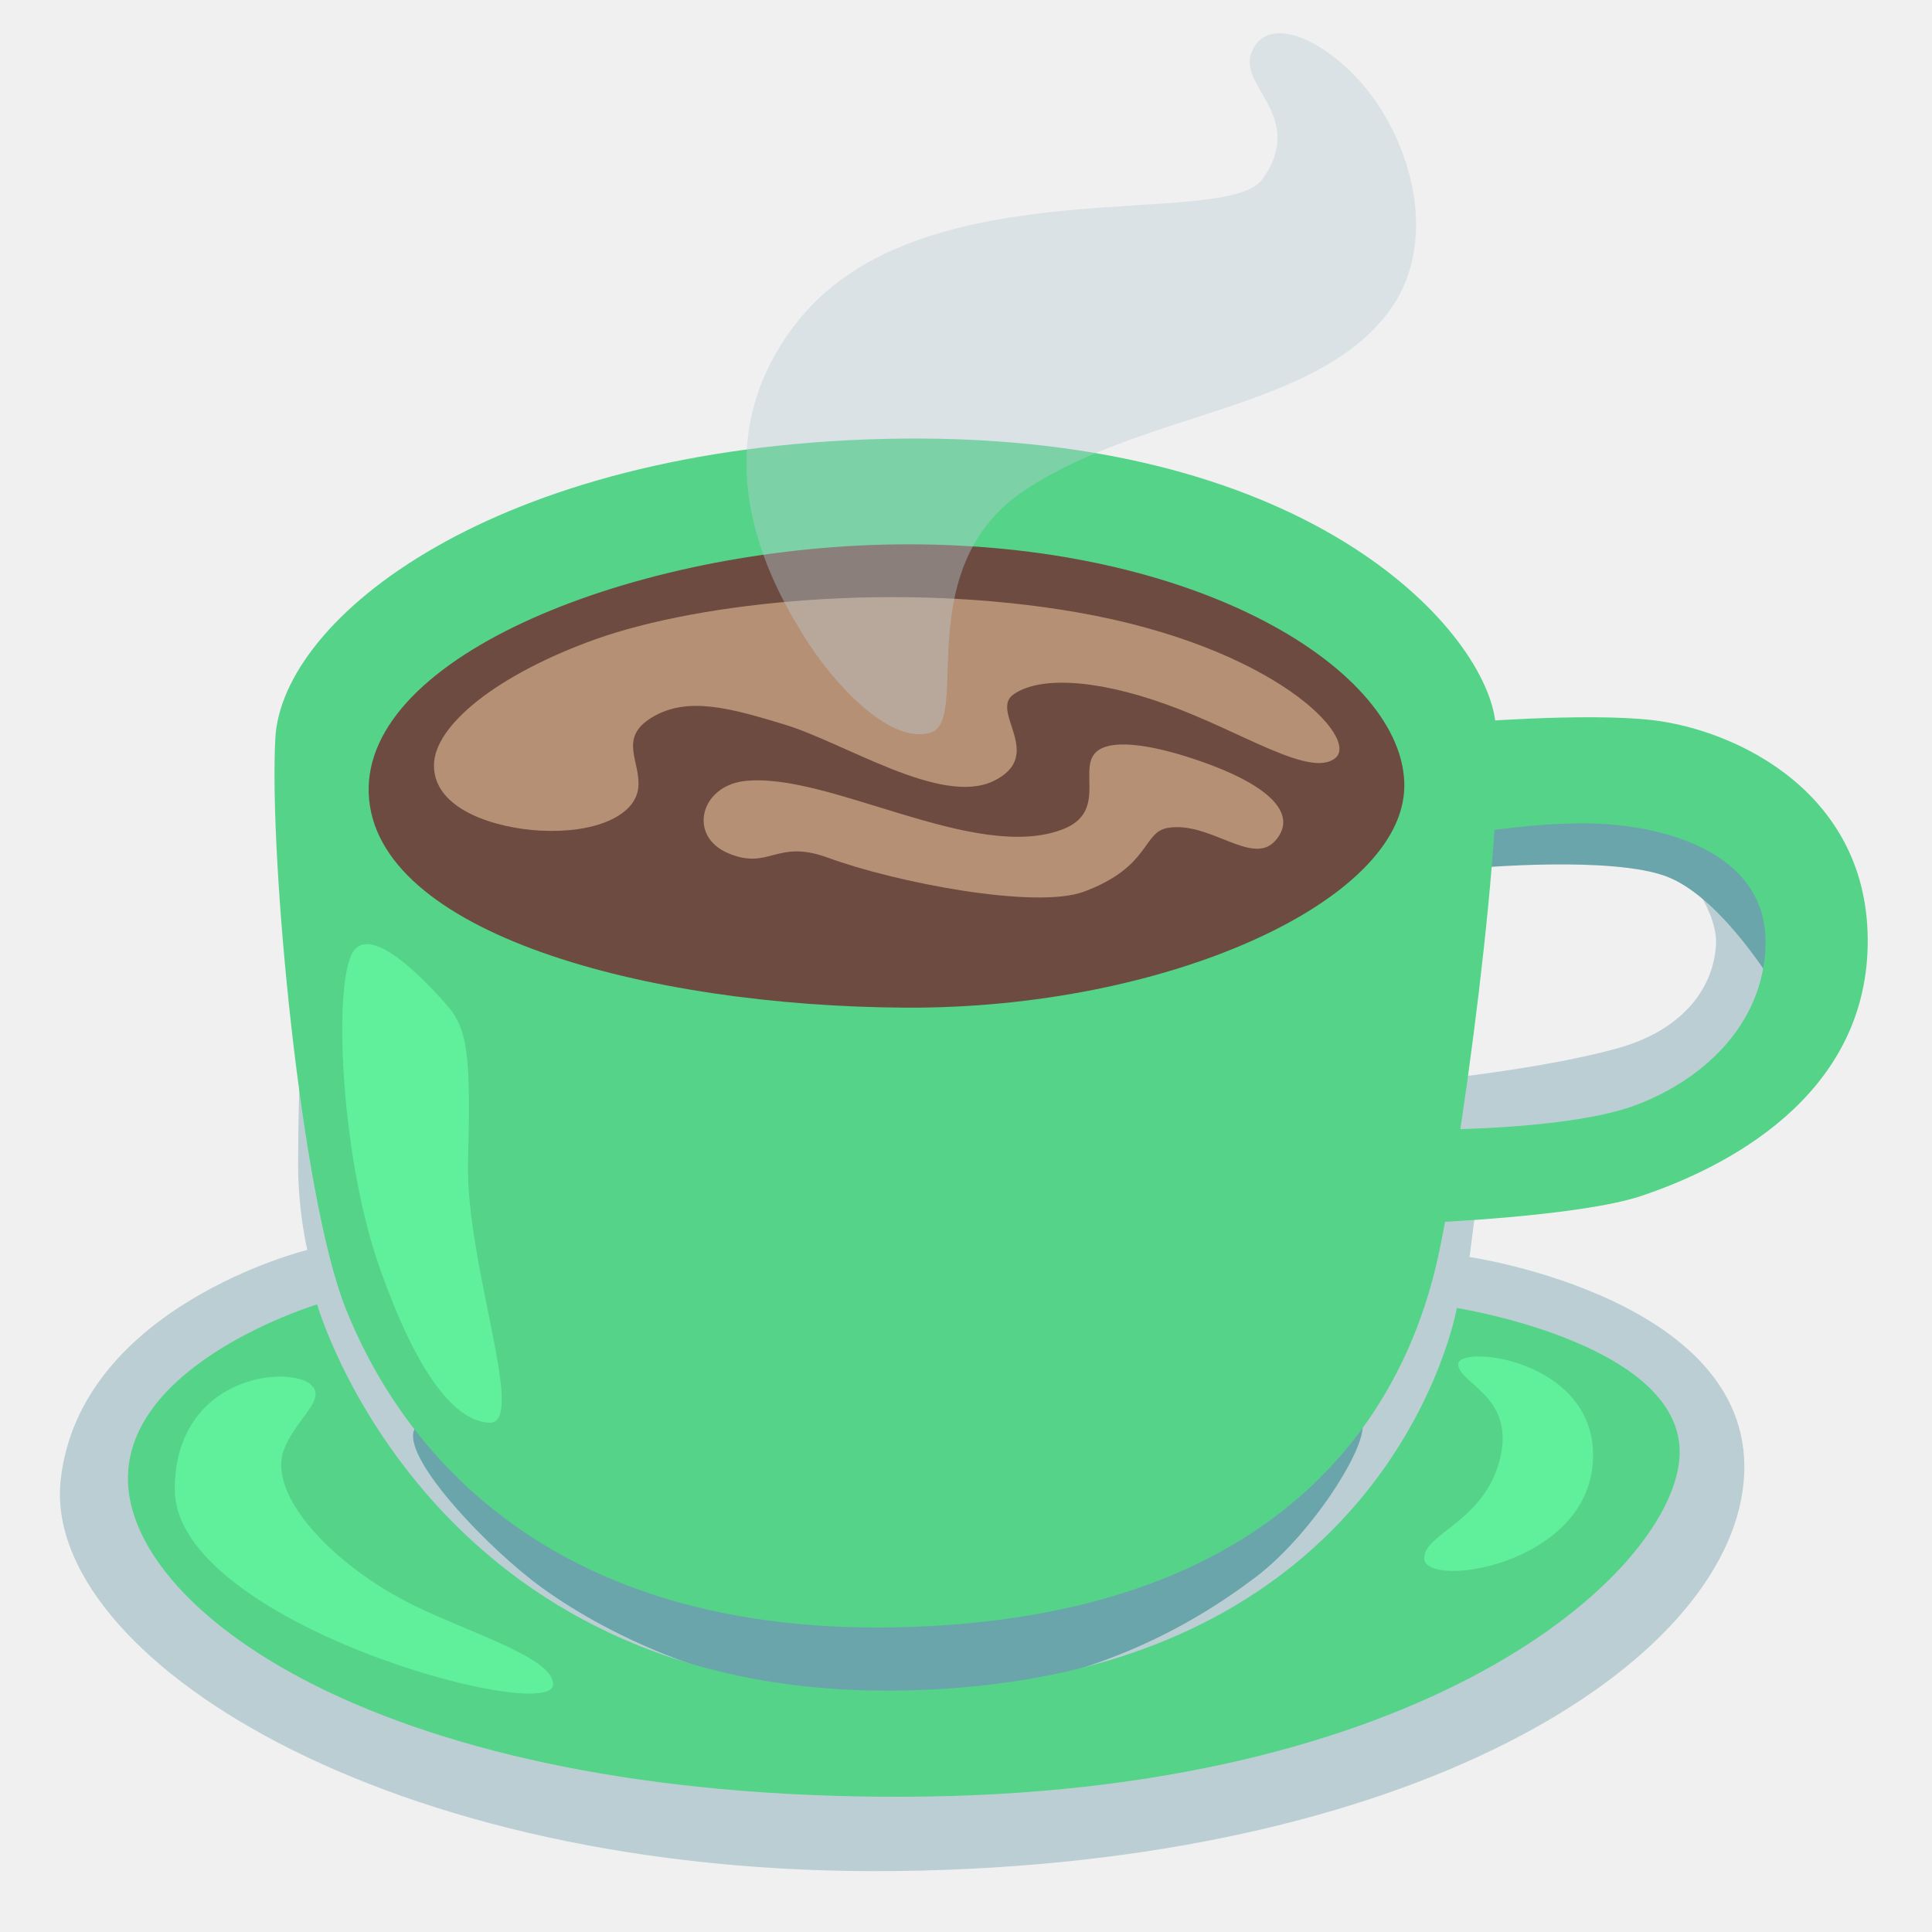
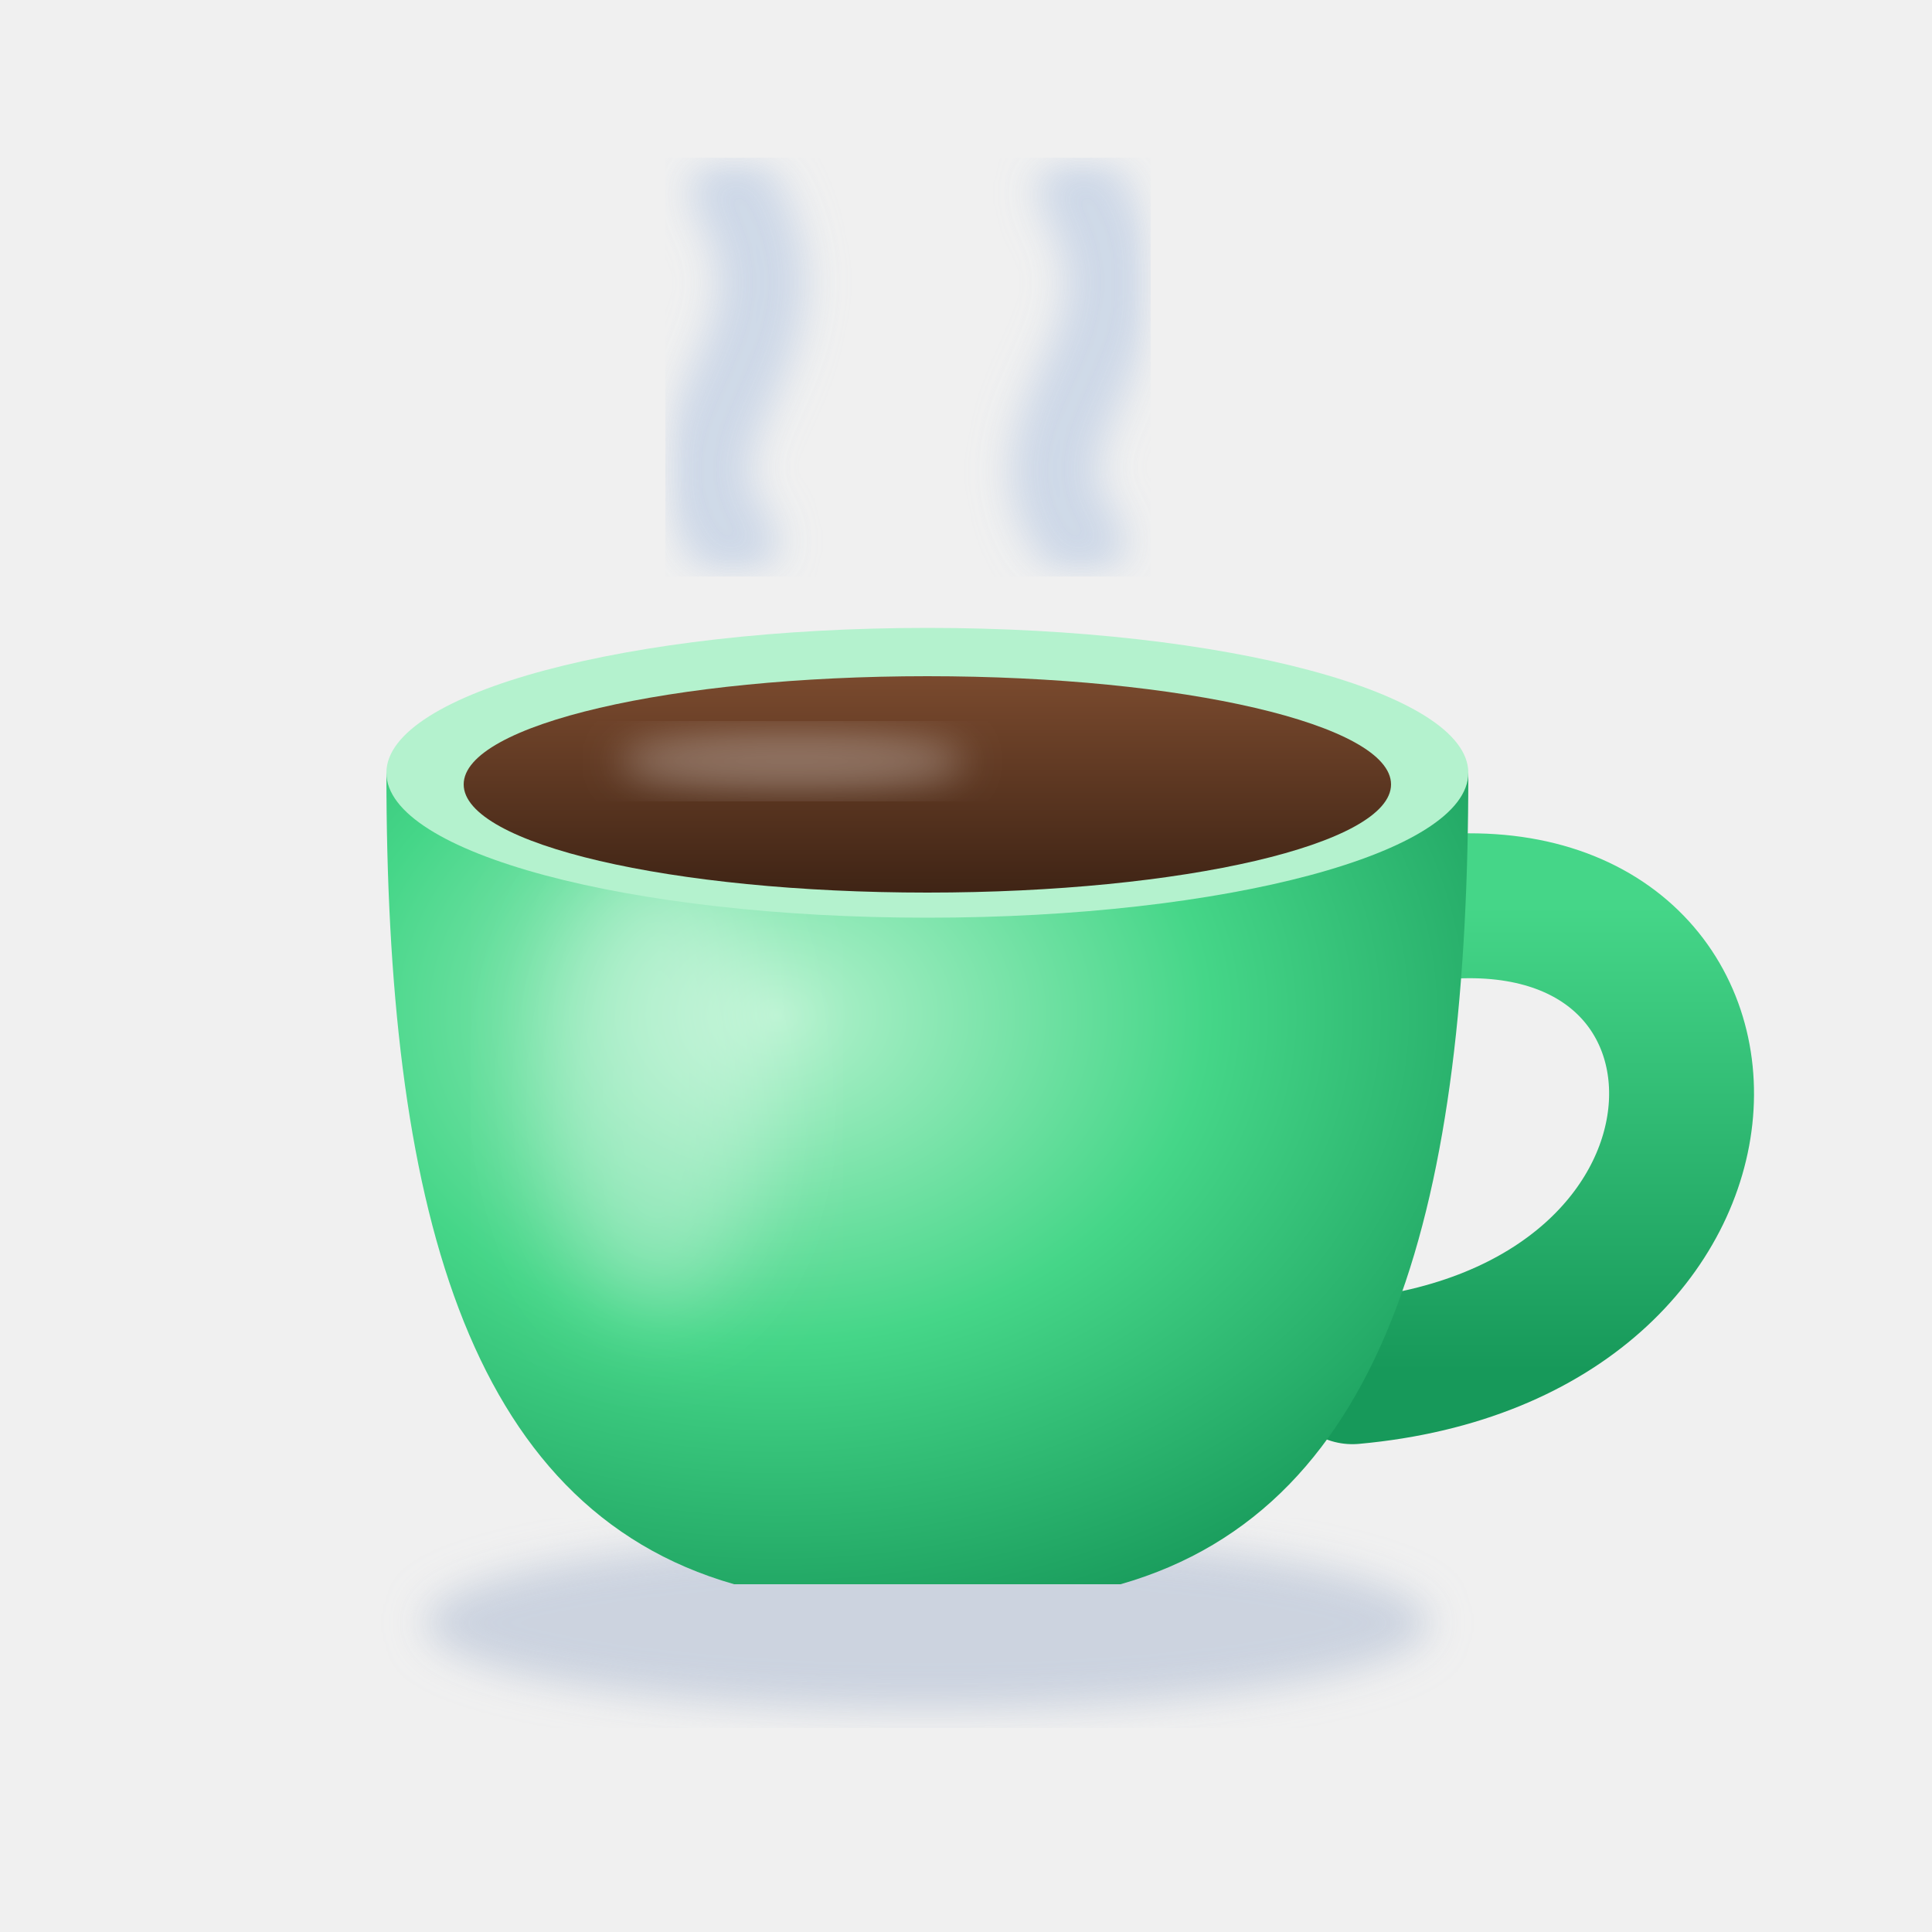
- <svg xmlns="http://www.w3.org/2000/svg" version="1.1" id="Layer_2" x="0px" y="0px" viewBox="0 0 128 128" style="enable-background:new 0 0 128 128;" xml:space="preserve">
-   <path style="fill:#BBCED3;" d="M44.57,73.85l-24.73-2.21c0,0-0.09,2.85-0.09,5.54c0,3.1,0.61,5.63,0.61,5.63S5.29,86.52,4.02,98.06  s21.4,26.33,55.47,25.9s54.9-13.66,56.03-25.76S97.36,83.28,97.36,83.28l0.84-6.48c0,0,20.13-1.13,21.12-11.12s-8.73-9.15-8.73-9.15  s3.24,3.38,3.1,6.05c-0.14,2.67-1.97,5.63-6.62,6.9c-4.65,1.27-11.26,1.97-11.26,1.97L44.57,73.85z" />
-   <path style="fill:#6AA5AC;" d="M101.72,52.31l-4.65,3.1l0.56,2.11c0,0,9.15-0.84,12.81,0.56c3.66,1.41,7.18,7.32,7.18,7.32  l4.36-5.91l-15.35-8.59L101.72,52.31z" />
-   <path style="fill:#6AA5AC;" d="M40.2,95.2c0,0-11.71-2.98-12.76-0.47c-0.75,1.78,4.25,7.18,7.79,9.95  c3.47,2.72,12.18,7.79,23.37,7.79c12.2,0,19.99-4.5,24.59-7.98c3.92-2.96,7.88-9.39,6.95-10.42C89.19,93.04,40.2,95.2,40.2,95.2z" />
-   <path style="fill:#54D389;" d="M21.01,86.42c0,0-12.79,3.87-12.53,11.78c0.28,8.63,16.89,20.93,51.34,20.84  c34.44-0.09,50.59-14.55,51.43-22.24c0.84-7.7-14.73-10.14-14.73-10.14S92.2,111.44,59.72,112C28.46,112.54,21.01,86.42,21.01,86.42  z" />
-   <path style="fill:#54D389;" d="M96.61,47.9c0,0,8.4-0.71,12.86-0.19c5.63,0.66,14.45,4.88,14.27,14.92s-9.39,14.73-15.02,16.61  c-4.09,1.36-14.36,1.78-14.36,1.78l1.03-6.19c0,0,8.63,0,12.95-1.6s8.54-5.26,8.63-10.7c0.11-6.22-7.13-8.07-12.48-7.98  c-5.35,0.09-10.42,1.31-10.42,1.31L96.61,47.9z" />
-   <path style="fill:#54D389;" d="M58.5,29.08c-25.76,0.65-39.84,11.83-40.26,19.85c-0.42,8.02,1.7,30.29,4.65,37.73  c3.24,8.17,12.53,22.1,37.73,21.12s32.38-15.06,34.49-23.79c1.54-6.37,4.79-30.23,3.94-36.32C98.2,41.61,86.52,28.38,58.5,29.08z" />
-   <path style="fill:#60F09C;" d="M96.61,90.41c0.08,1.27,3.65,2.06,2.82,6.01c-0.94,4.41-5.16,5.16-5.07,6.85  c0.11,1.99,10.7,0.47,11.17-6.38C105.99,90.04,96.51,89.01,96.61,90.41z" />
-   <path style="fill:#60F09C;" d="M20.59,91.73c1.12,0.98-1.02,2.28-1.78,4.32c-1.13,3,3.28,7.7,8.63,10.32  c3.77,1.85,9.32,3.5,9.2,5.26c-0.19,2.63-25.06-4.12-25.06-12.95C11.58,91.16,19.08,90.41,20.59,91.73z" />
-   <path style="fill:#60F09C;" d="M23.5,62.91c-1.47,1.68-1,13.47,1.6,20.93c2.25,6.48,4.79,10.32,7.32,10.42  c2.53,0.09-1.6-10.51-1.41-17.36c0.19-6.85,0-8.73-1.41-10.32C28.19,64.98,24.81,61.41,23.5,62.91z" />
-   <path style="fill:#6D4B41;" d="M59.25,36.07c-17.17,0.24-35.19,7.32-34.82,16.52c0.38,9.2,18.3,14.08,35.57,14.17  c17.27,0.09,32.94-7.04,33.04-14.64C93.13,44.52,79.43,35.79,59.25,36.07z" />
-   <path style="fill:#B59075;" d="M28.75,50.71c0,3,4.22,4.17,7.04,4.32c3.57,0.19,6.19-0.94,6.48-2.72c0.28-1.78-1.41-3.38,0.94-4.79  c2.35-1.41,5.2-0.6,8.73,0.47c4.04,1.22,10.42,5.44,13.89,3.75c3.47-1.69-0.28-4.6,1.31-5.73s5.16-1.13,10.14,0.66  c4.97,1.78,9.48,4.88,11.17,3.57c1.69-1.31-3.99-7.38-17.08-9.67c-11.83-2.06-24.93-0.71-31.91,1.78  C32.88,44.71,28.75,48.09,28.75,50.71z" />
-   <path style="fill:#B59074;" d="M70.42,54.94c-5.82,2.25-15.58-3.85-21.12-3.19c-2.91,0.35-3.75,3.66-1.03,4.79  c2.72,1.13,3.15-0.97,6.57,0.28c4.48,1.65,13.79,3.45,16.99,2.25c4.42-1.66,3.85-3.94,5.54-4.22c2.8-0.47,5.6,2.58,7.13,0.84  c1.41-1.6-0.02-3.48-4.69-5.16c-3.66-1.31-6.5-1.64-7.32-0.56C71.55,51.18,73.27,53.83,70.42,54.94z" />
-   <path style="opacity:0.4;fill:#B8CED4;" d="M82.9,3.51c-0.86,2.23,3.66,4.22,0.75,8.35c-2.42,3.43-22.4-0.93-30.69,9.29  c-7.23,8.92-1.31,18.4,0.38,21.12c1.69,2.72,5.44,7.04,8.26,6.29c2.82-0.75-1.5-10.98,6.38-16.14s19-5.23,23.93-11.64  c3.75-4.88,1.41-12.11-2.16-15.77C87.16,2.34,83.84,1.06,82.9,3.51z" />
+ <svg xmlns="http://www.w3.org/2000/svg" viewBox="0 0 100 100">
+   <defs>
+     <filter id="s" x="-10%" y="-10%" width="120%" height="120%">
+       <feGaussianBlur stdDeviation="1" />
+     </filter>
+     <filter id="w" x="-30%" y="-30%" width="160%" height="160%">
+       <feGaussianBlur stdDeviation="2.4" />
+     </filter>
+     <radialGradient id="b" cx=".36" cy=".3" r=".8">
+       <stop offset="0" stop-color="#B4F2CE" />
+       <stop offset=".5" stop-color="#45D688" />
+       <stop offset="1" stop-color="#17995A" />
+     </radialGradient>
+     <linearGradient id="s" x1="0" y1="0" x2="0" y2="1">
+       <stop offset="0" stop-color="#FFFFFF" />
+       <stop offset="1" stop-color="#CBD5E6" />
+     </linearGradient>
+     <linearGradient id="k" x1="0" y1="0" x2="0" y2="1">
+       <stop offset="0" stop-color="#7A4A2E" />
+       <stop offset="1" stop-color="#3F2415" />
+     </linearGradient>
+     <linearGradient id="h" x1="0" y1="0" x2="0" y2="1">
+       <stop offset="0" stop-color="#45D688" />
+       <stop offset="1" stop-color="#17995A" />
+     </linearGradient>
+   </defs>
+   <ellipse cx="48" cy="86" rx="41" ry="8.5" fill="url(#s)" />
+   <ellipse cx="48" cy="84" rx="26" ry="4.5" fill="#AEBBD2" opacity=".55" filter="url(#s)" />
+   <path d="M74 47 C92 45 92 69 70 71" fill="none" stroke="url(#h)" stroke-width="7.5" stroke-linecap="round" />
+   <path d="M20 40 H76 C76 62 72 78 58 82 H38 C24 78 20 62 20 40 Z" fill="url(#b)" />
+   <ellipse cx="34" cy="56" rx="6" ry="12" fill="#FFFFFF" opacity=".32" filter="url(#w)" />
+   <ellipse cx="48" cy="40" rx="28" ry="7.5" fill="#B4F2CE" />
+   <ellipse cx="48" cy="40.6" rx="24" ry="5.6" fill="url(#k)" />
+   <ellipse cx="41" cy="39.4" rx="9" ry="1.7" fill="#FFFFFF" opacity=".28" filter="url(#s)" />
+   <path d="M38 28 C33 22 43 18 38 10 M56 28 C51 22 61 18 56 10" fill="none" stroke="#C8D4E6" stroke-width="4.5" stroke-linecap="round" opacity=".85" filter="url(#s)" />
</svg>
